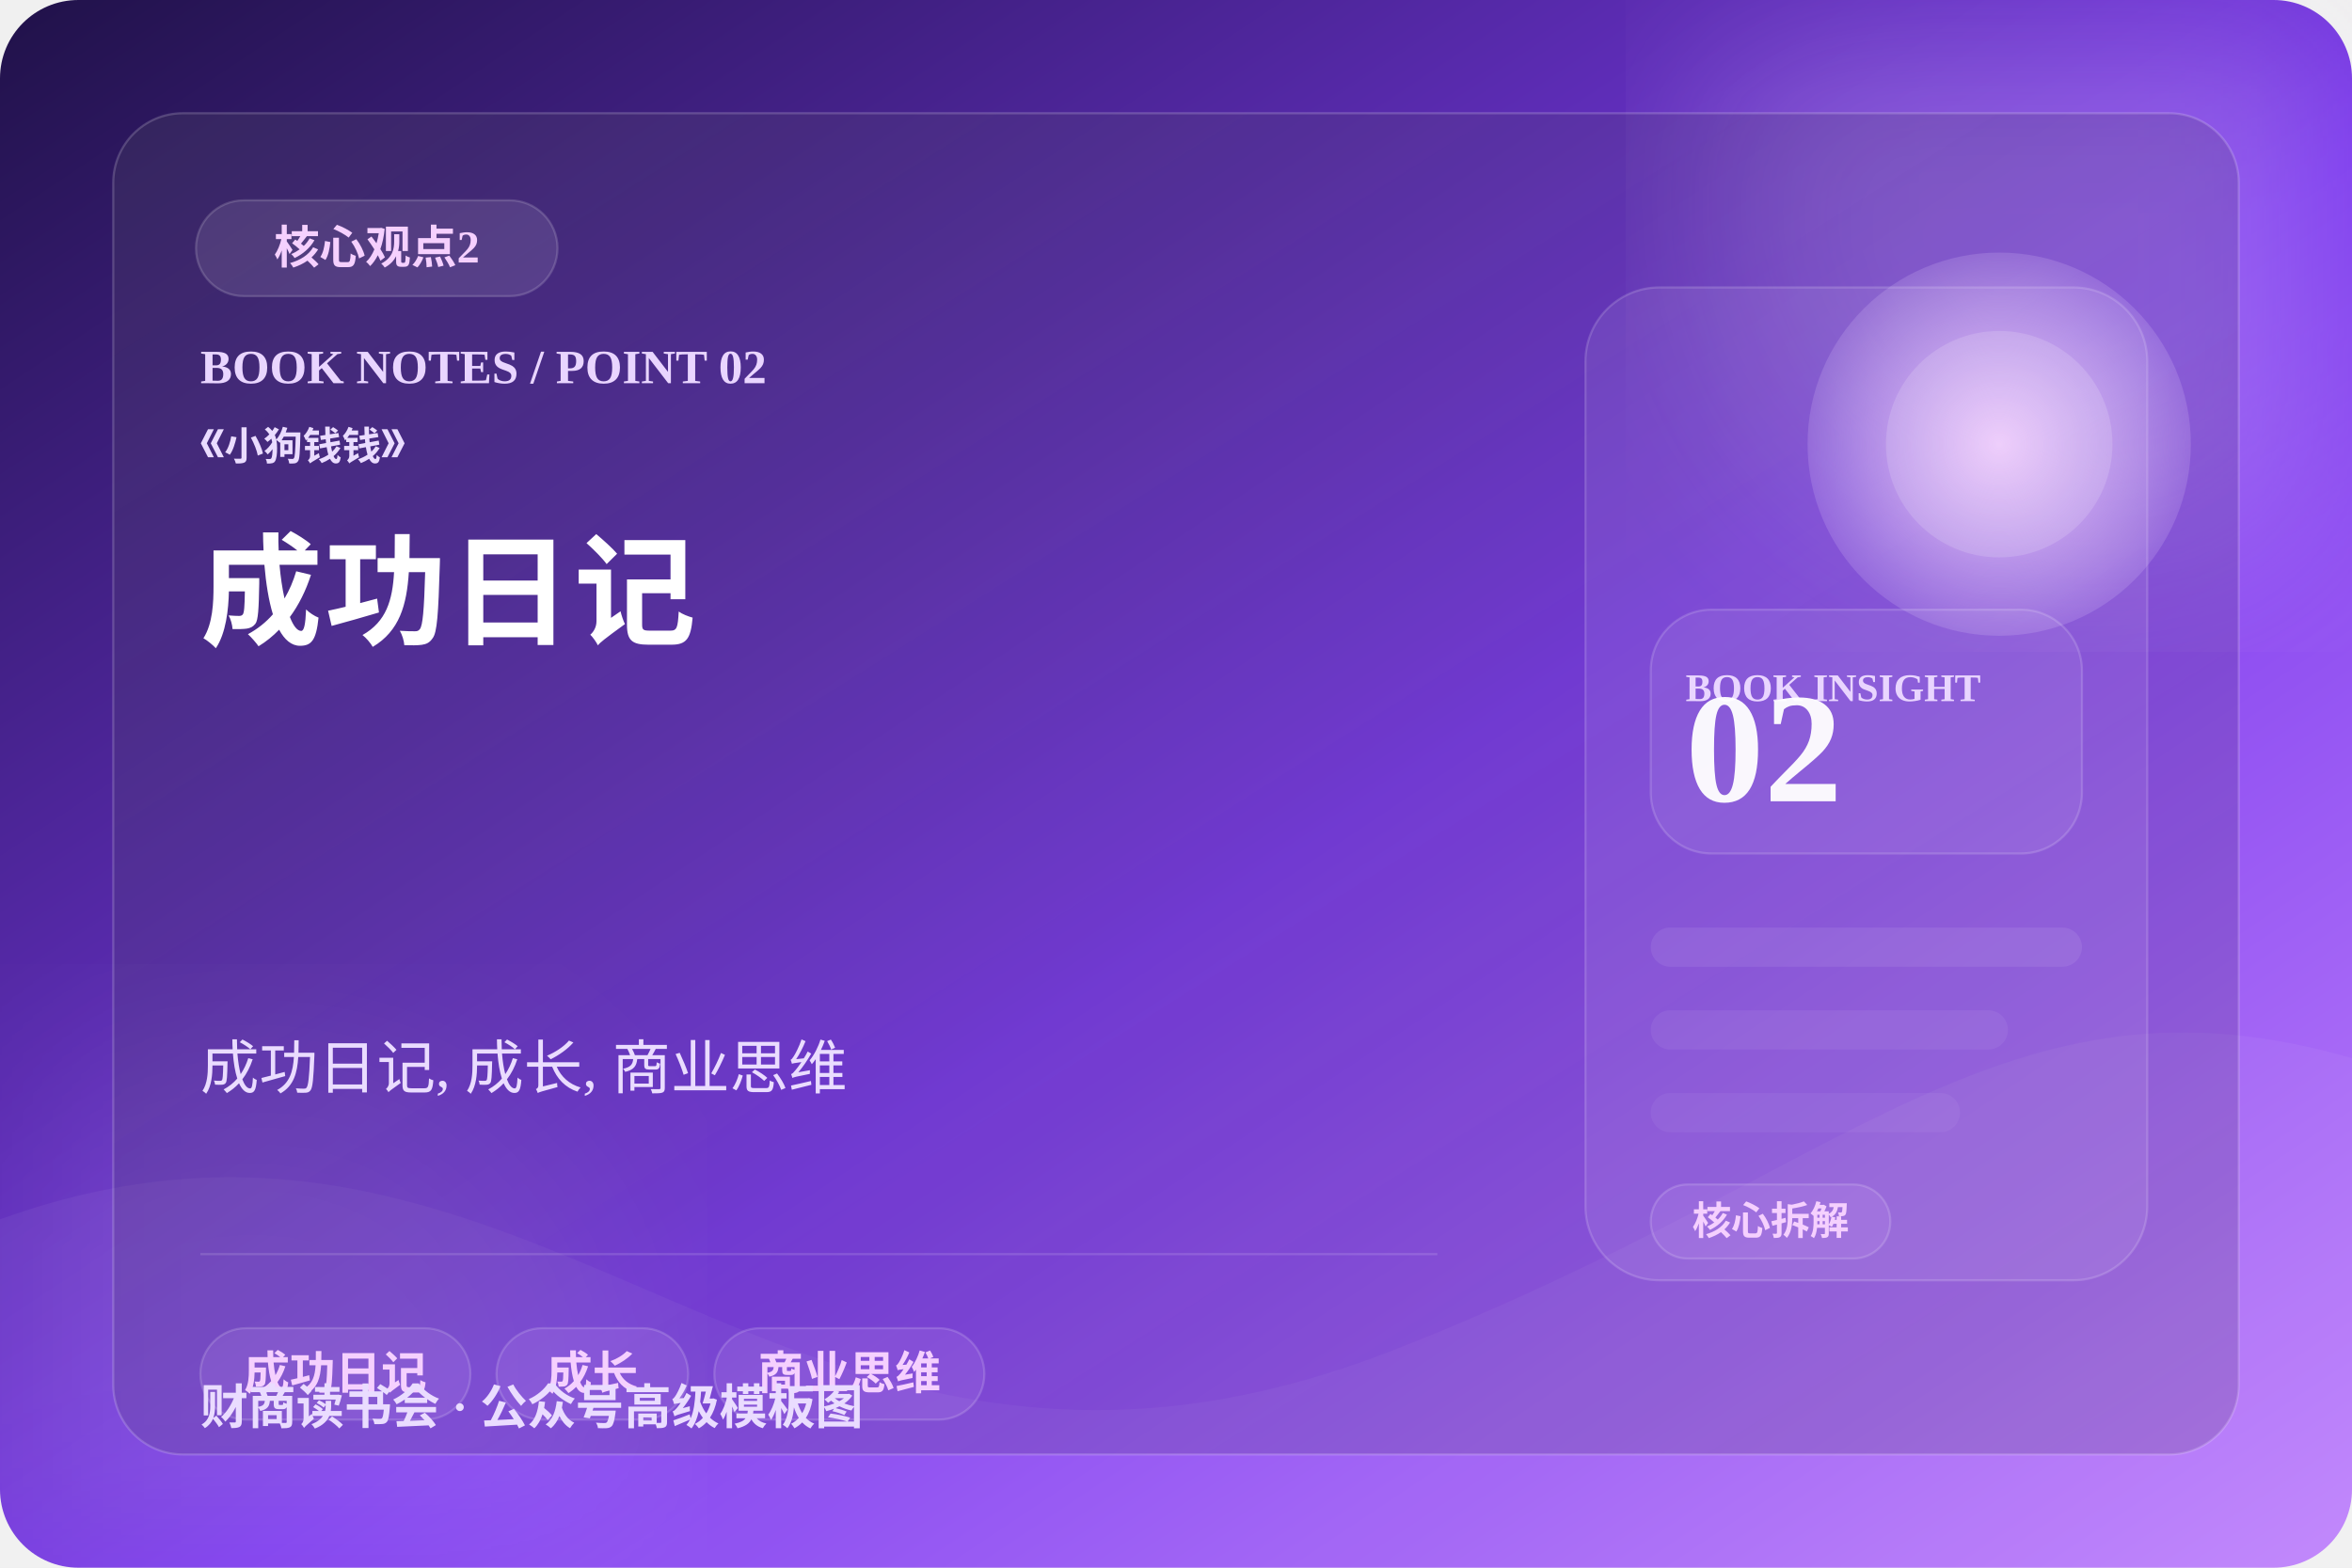
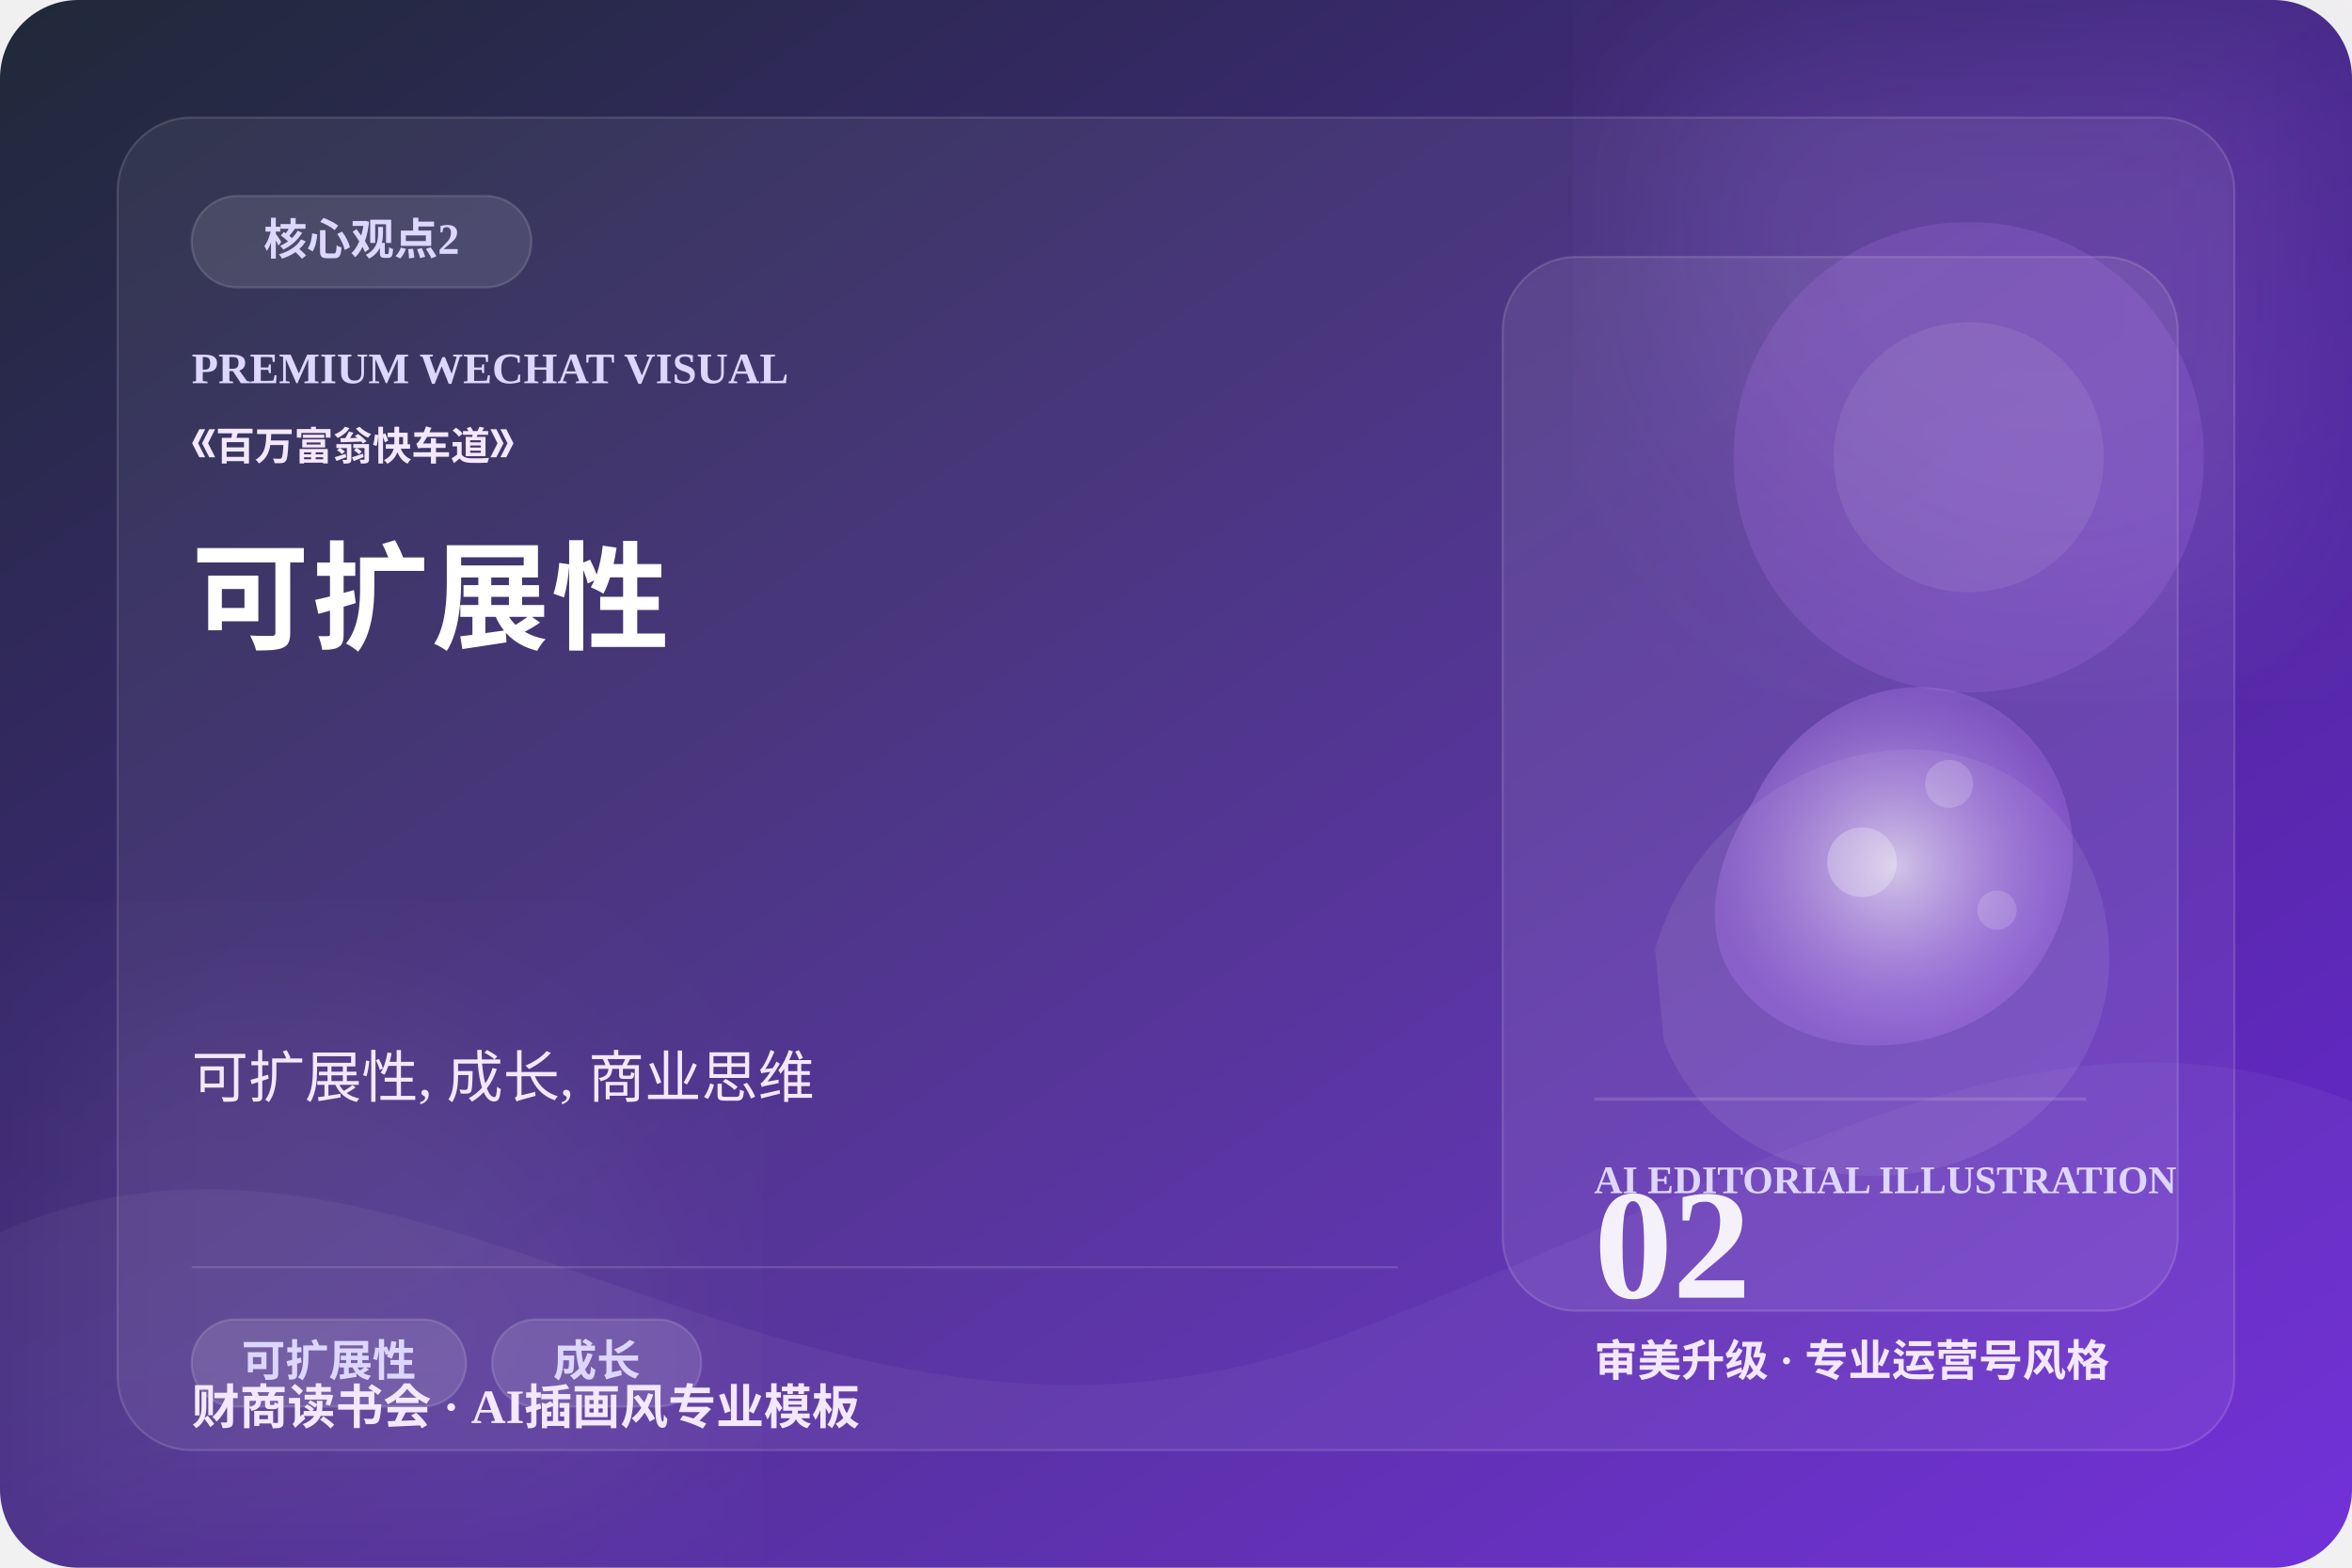
<svg xmlns="http://www.w3.org/2000/svg" width="1080" height="720" viewBox="0 0 1080 720">
  <defs>
    <linearGradient id="bg" x1="0" y1="0" x2="1" y2="1">
-       <stop offset="0%" stop-color="#1f1147" />
-       <stop offset="55%" stop-color="#7c3aed" />
-       <stop offset="100%" stop-color="#c084fc" />
+       <stop offset="0%" stop-color="#1f2937" />
+       <stop offset="100%" stop-color="#6d28d9" />
    </linearGradient>
-     <radialGradient id="orb" cx="50%" cy="50%" r="50%">
-       <stop offset="0%" stop-color="#f5d0fe" stop-opacity="0.95" />
-       <stop offset="100%" stop-color="#e9d5ff" stop-opacity="0.18" />
+     <radialGradient id="artGlow" cx="50%" cy="50%" r="50%">
+       <stop offset="0%" stop-color="#ffffff" stop-opacity="0.72" />
+       <stop offset="100%" stop-color="#c084fc" stop-opacity="0.28" />
    </radialGradient>
-     <linearGradient id="shine" x1="0" y1="0" x2="1" y2="1">
-       <stop offset="0%" stop-color="#ffffff" stop-opacity="0.22" />
-       <stop offset="100%" stop-color="#ffffff" stop-opacity="0.02" />
-     </linearGradient>
    <filter id="blur">
-       <feGaussianBlur stdDeviation="46" />
+       <feGaussianBlur stdDeviation="52" />
    </filter>
  </defs>
  <rect width="100%" height="100%" rx="36" fill="url(#bg)" />
-   <circle cx="958" cy="88" r="176" fill="#e9d5ff" fill-opacity="0.24" filter="url(#blur)" />
-   <circle cx="116" cy="652" r="174" fill="#ffffff" fill-opacity="0.08" filter="url(#blur)" />
-   <path d="M0,560 C250,470 360,730 640,620 C850,538 920,440 1080,486 L1080,720 L0,720 Z" fill="rgba(255,255,255,0.05)" />
-   <rect x="52" y="52" width="976" height="616" rx="32" fill="rgba(10,14,25,0.14)" stroke="rgba(255,255,255,0.18)" />
-   <rect x="52" y="52" width="976" height="616" rx="32" fill="url(#shine)" opacity="0.32" />
-   <rect x="90" y="92" width="166" height="44" rx="22" fill="rgba(255,255,255,0.10)" stroke="rgba(255,255,255,0.16)" />
-   <text x="173" y="121" text-anchor="middle" font-size="21" font-weight="800" fill="#f5d0fe">核心观点2</text>
-   <text x="92" y="176" font-size="22" font-weight="800" fill="#e9d5ff">BOOK NOTES / POINT 02</text>
-   <text x="92" y="210" font-size="18" font-weight="700" fill="#eadcff">《小狗钱钱》</text>
-   <text x="92" y="292" font-size="56" font-weight="900" fill="#ffffff" letter-spacing="1.2">成功日记</text>
-   <text x="92" y="500" font-size="27" font-weight="500" fill="#eadcff">成功日记, 成长, 商业思维</text>
-   <rect x="92" y="610" width="124" height="42" rx="21" fill="rgba(216,180,254,0.12)" stroke="rgba(255,255,255,0.16)" />
-   <text x="154.0" y="638" text-anchor="middle" font-size="21" font-weight="700" fill="#f5d0fe">成功日记</text>
-   <rect x="228" y="610" width="88" height="42" rx="21" fill="rgba(216,180,254,0.12)" stroke="rgba(255,255,255,0.16)" />
-   <text x="272.0" y="638" text-anchor="middle" font-size="21" font-weight="700" fill="#f5d0fe">成长</text>
-   <rect x="328" y="610" width="124" height="42" rx="21" fill="rgba(216,180,254,0.12)" stroke="rgba(255,255,255,0.16)" />
-   <text x="390.0" y="638" text-anchor="middle" font-size="21" font-weight="700" fill="#f5d0fe">商业思维</text>
-   <g transform="translate(728,132)">
-     <rect x="0" y="0" width="258" height="456" rx="34" fill="rgba(255,255,255,0.08)" stroke="rgba(255,255,255,0.16)" />
-     <circle cx="190" cy="72" r="88" fill="url(#orb)" fill-opacity="0.95" />
-     <circle cx="190" cy="72" r="52" fill="rgba(255,255,255,0.15)" />
-     <rect x="30" y="148" width="198" height="112" rx="28" fill="rgba(255,255,255,0.07)" stroke="rgba(255,255,255,0.16)" />
-     <text x="46" y="190" font-size="18" font-weight="700" fill="#e9d5ff">BOOK INSIGHT</text>
-     <text x="46" y="236" font-size="72" font-weight="900" fill="#ffffff" opacity="0.95">02</text>
-     <rect x="30" y="294" width="198" height="18" rx="9" fill="rgba(255,255,255,0.08)" />
-     <rect x="30" y="332" width="164" height="18" rx="9" fill="rgba(255,255,255,0.06)" />
-     <rect x="30" y="370" width="142" height="18" rx="9" fill="rgba(255,255,255,0.05)" />
-     <rect x="30" y="412" width="110" height="34" rx="17" fill="rgba(216,180,254,0.12)" stroke="rgba(255,255,255,0.16)" />
-     <text x="85" y="435" text-anchor="middle" font-size="18" font-weight="700" fill="#f5d0fe">核心拆解</text>
+   <circle cx="948" cy="96" r="188" fill="#c084fc" fill-opacity="0.16" filter="url(#blur)" />
+   <circle cx="124" cy="640" r="188" fill="#ffffff" fill-opacity="0.06" filter="url(#blur)" />
+   <path d="M0 566 C194 480, 372 708, 620 612 C818 535, 940 450, 1080 506 L1080 720 L0 720 Z" fill="rgba(255,255,255,0.045)" />
+   <rect x="54" y="54" width="972" height="612" rx="34" fill="rgba(255,255,255,0.06)" stroke="rgba(255,255,255,0.14)" />
+   <rect x="88" y="90" width="156" height="42" rx="21" fill="rgba(255,255,255,0.10)" stroke="rgba(255,255,255,0.14)" />
+   <text x="166" y="117" text-anchor="middle" font-size="20" font-weight="800" fill="#ddd6fe">核心观点2</text>
+   <text x="88" y="176" font-size="20" font-weight="800" fill="#ddd6fe">PREMIUM WECHAT VISUAL</text>
+   <text x="88" y="210" font-size="18" font-weight="700" fill="#f3e8ff">《百万富翁快车道》</text>
+   <text x="88" y="294" font-size="54" font-weight="900" fill="#ffffff" letter-spacing="1.1">可扩展性</text>
+   <text x="88" y="504" font-size="26" font-weight="500" fill="#f3e8ff">可扩展性, 成长, 商业思维</text>
+   <rect x="88" y="606" width="126" height="40" rx="20" fill="rgba(255,255,255,0.12)" stroke="rgba(255,255,255,0.14)" />
+   <text x="151.0" y="632" text-anchor="middle" font-size="20" font-weight="700" fill="#ddd6fe">可扩展性</text>
+   <rect x="226" y="606" width="96" height="40" rx="20" fill="rgba(255,255,255,0.12)" stroke="rgba(255,255,255,0.14)" />
+   <text x="274.0" y="632" text-anchor="middle" font-size="20" font-weight="700" fill="#ddd6fe">成长</text>
+   <g transform="translate(690,118)">
+     <rect x="0" y="0" width="310" height="484" rx="34" fill="rgba(255,255,255,0.08)" stroke="rgba(255,255,255,0.14)" />
+     <circle cx="214" cy="92" r="108" fill="#c084fc" fill-opacity="0.18" />
+     <circle cx="214" cy="92" r="62" fill="rgba(255,255,255,0.08)" />
+     <path d="M70 318 C96 228, 212 192, 262 266 C284 299, 288 352, 250 390 C199 442, 101 430, 74 360 Z" fill="rgba(255,255,255,0.08)" />
+     <path d="M115 250 C136 204, 194 179, 235 214 C266 240, 270 286, 248 322 C220 369, 141 377, 108 334 C92 314, 94 282, 115 250 Z" fill="url(#artGlow)" fill-opacity="0.92" />
+     <circle cx="165" cy="278" r="16" fill="rgba(255,255,255,0.26)" />
+     <circle cx="205" cy="242" r="11" fill="rgba(255,255,255,0.18)" />
+     <circle cx="227" cy="300" r="9" fill="rgba(255,255,255,0.16)" />
+     <rect x="42" y="386" width="226" height="1.5" fill="rgba(255,255,255,0.14)" />
+     <text x="42" y="430" font-size="18" font-weight="700" fill="#ddd6fe">AI EDITORIAL ILLUSTRATION</text>
+     <text x="42" y="478" font-size="72" font-weight="900" fill="#ffffff" opacity="0.92">02</text>
+     <text x="42" y="514" font-size="20" font-weight="600" fill="#f3e8ff">审美升级 · 专业运营号风格</text>
  </g>
-   <line x1="92" y1="576" x2="660" y2="576" stroke="rgba(255,255,255,0.14)" />
-   <text x="92" y="654" font-size="22" font-weight="700" fill="#eadcff">财商读书会 · 公众号高级模板图</text>
+   <line x1="88" y1="582" x2="642" y2="582" stroke="rgba(255,255,255,0.14)" />
+   <text x="88" y="654" font-size="22" font-weight="700" fill="#f3e8ff">财商读书会 · AI插画风专业模板</text>
</svg>
